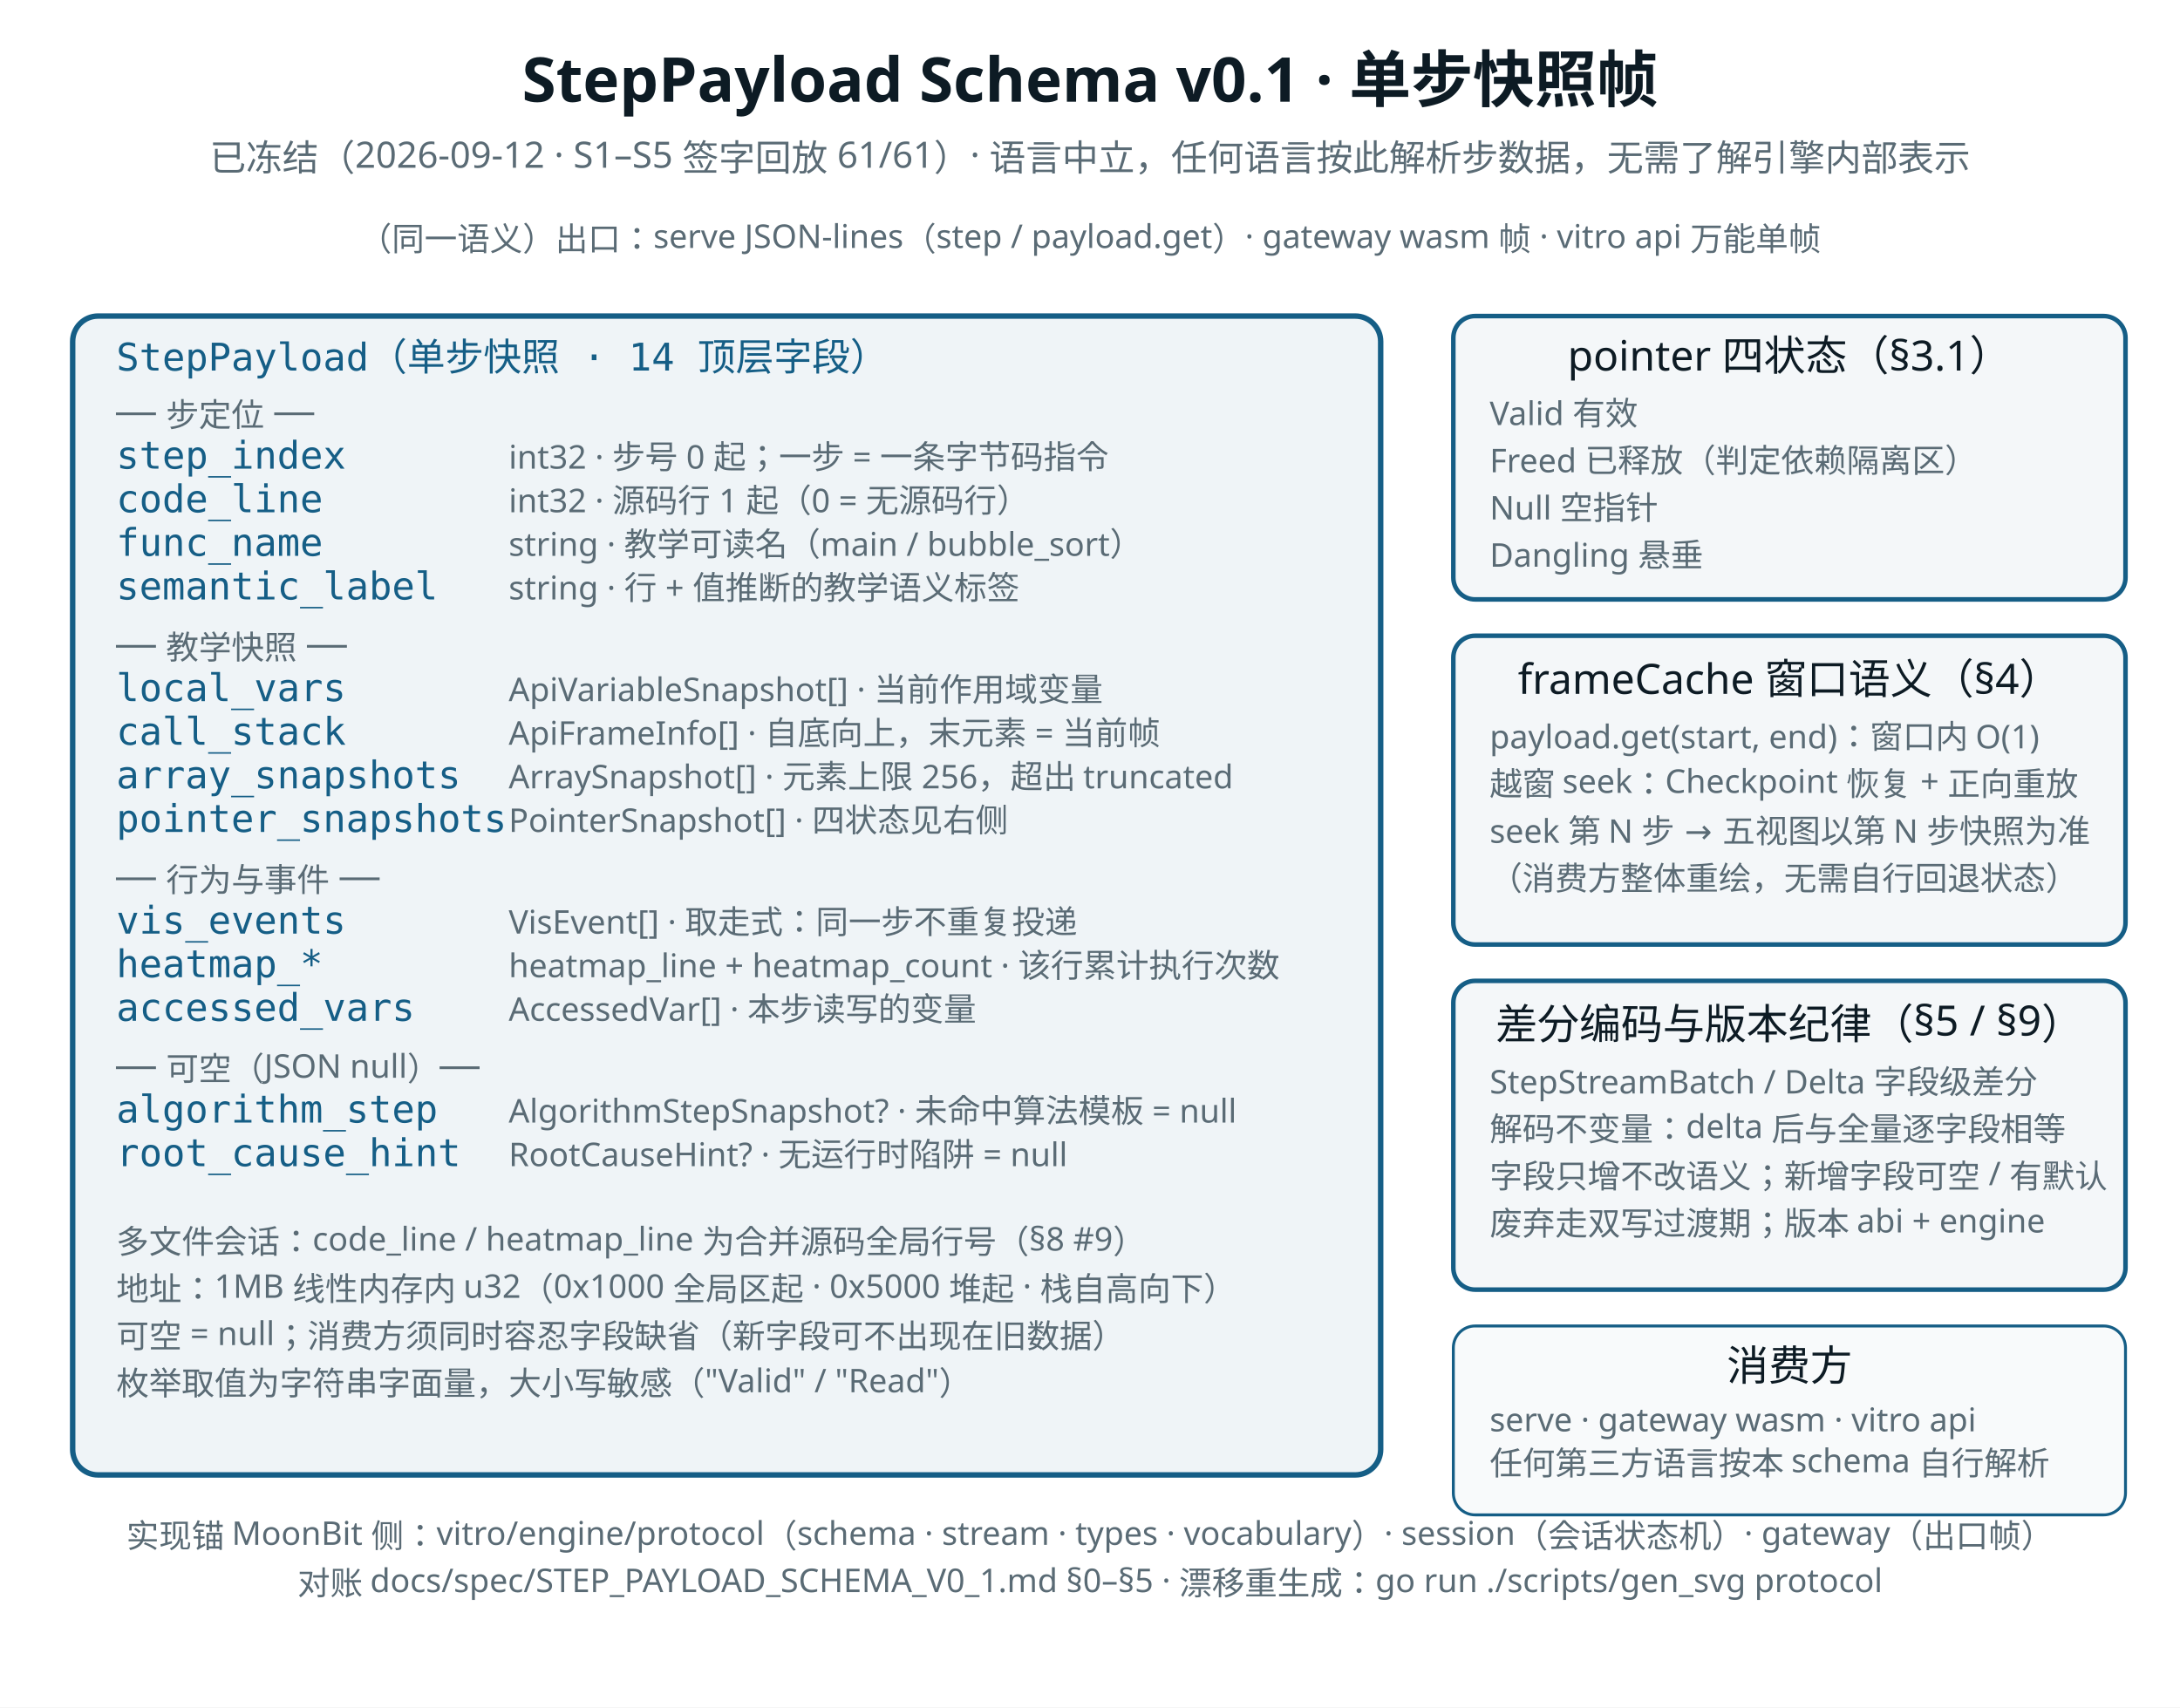
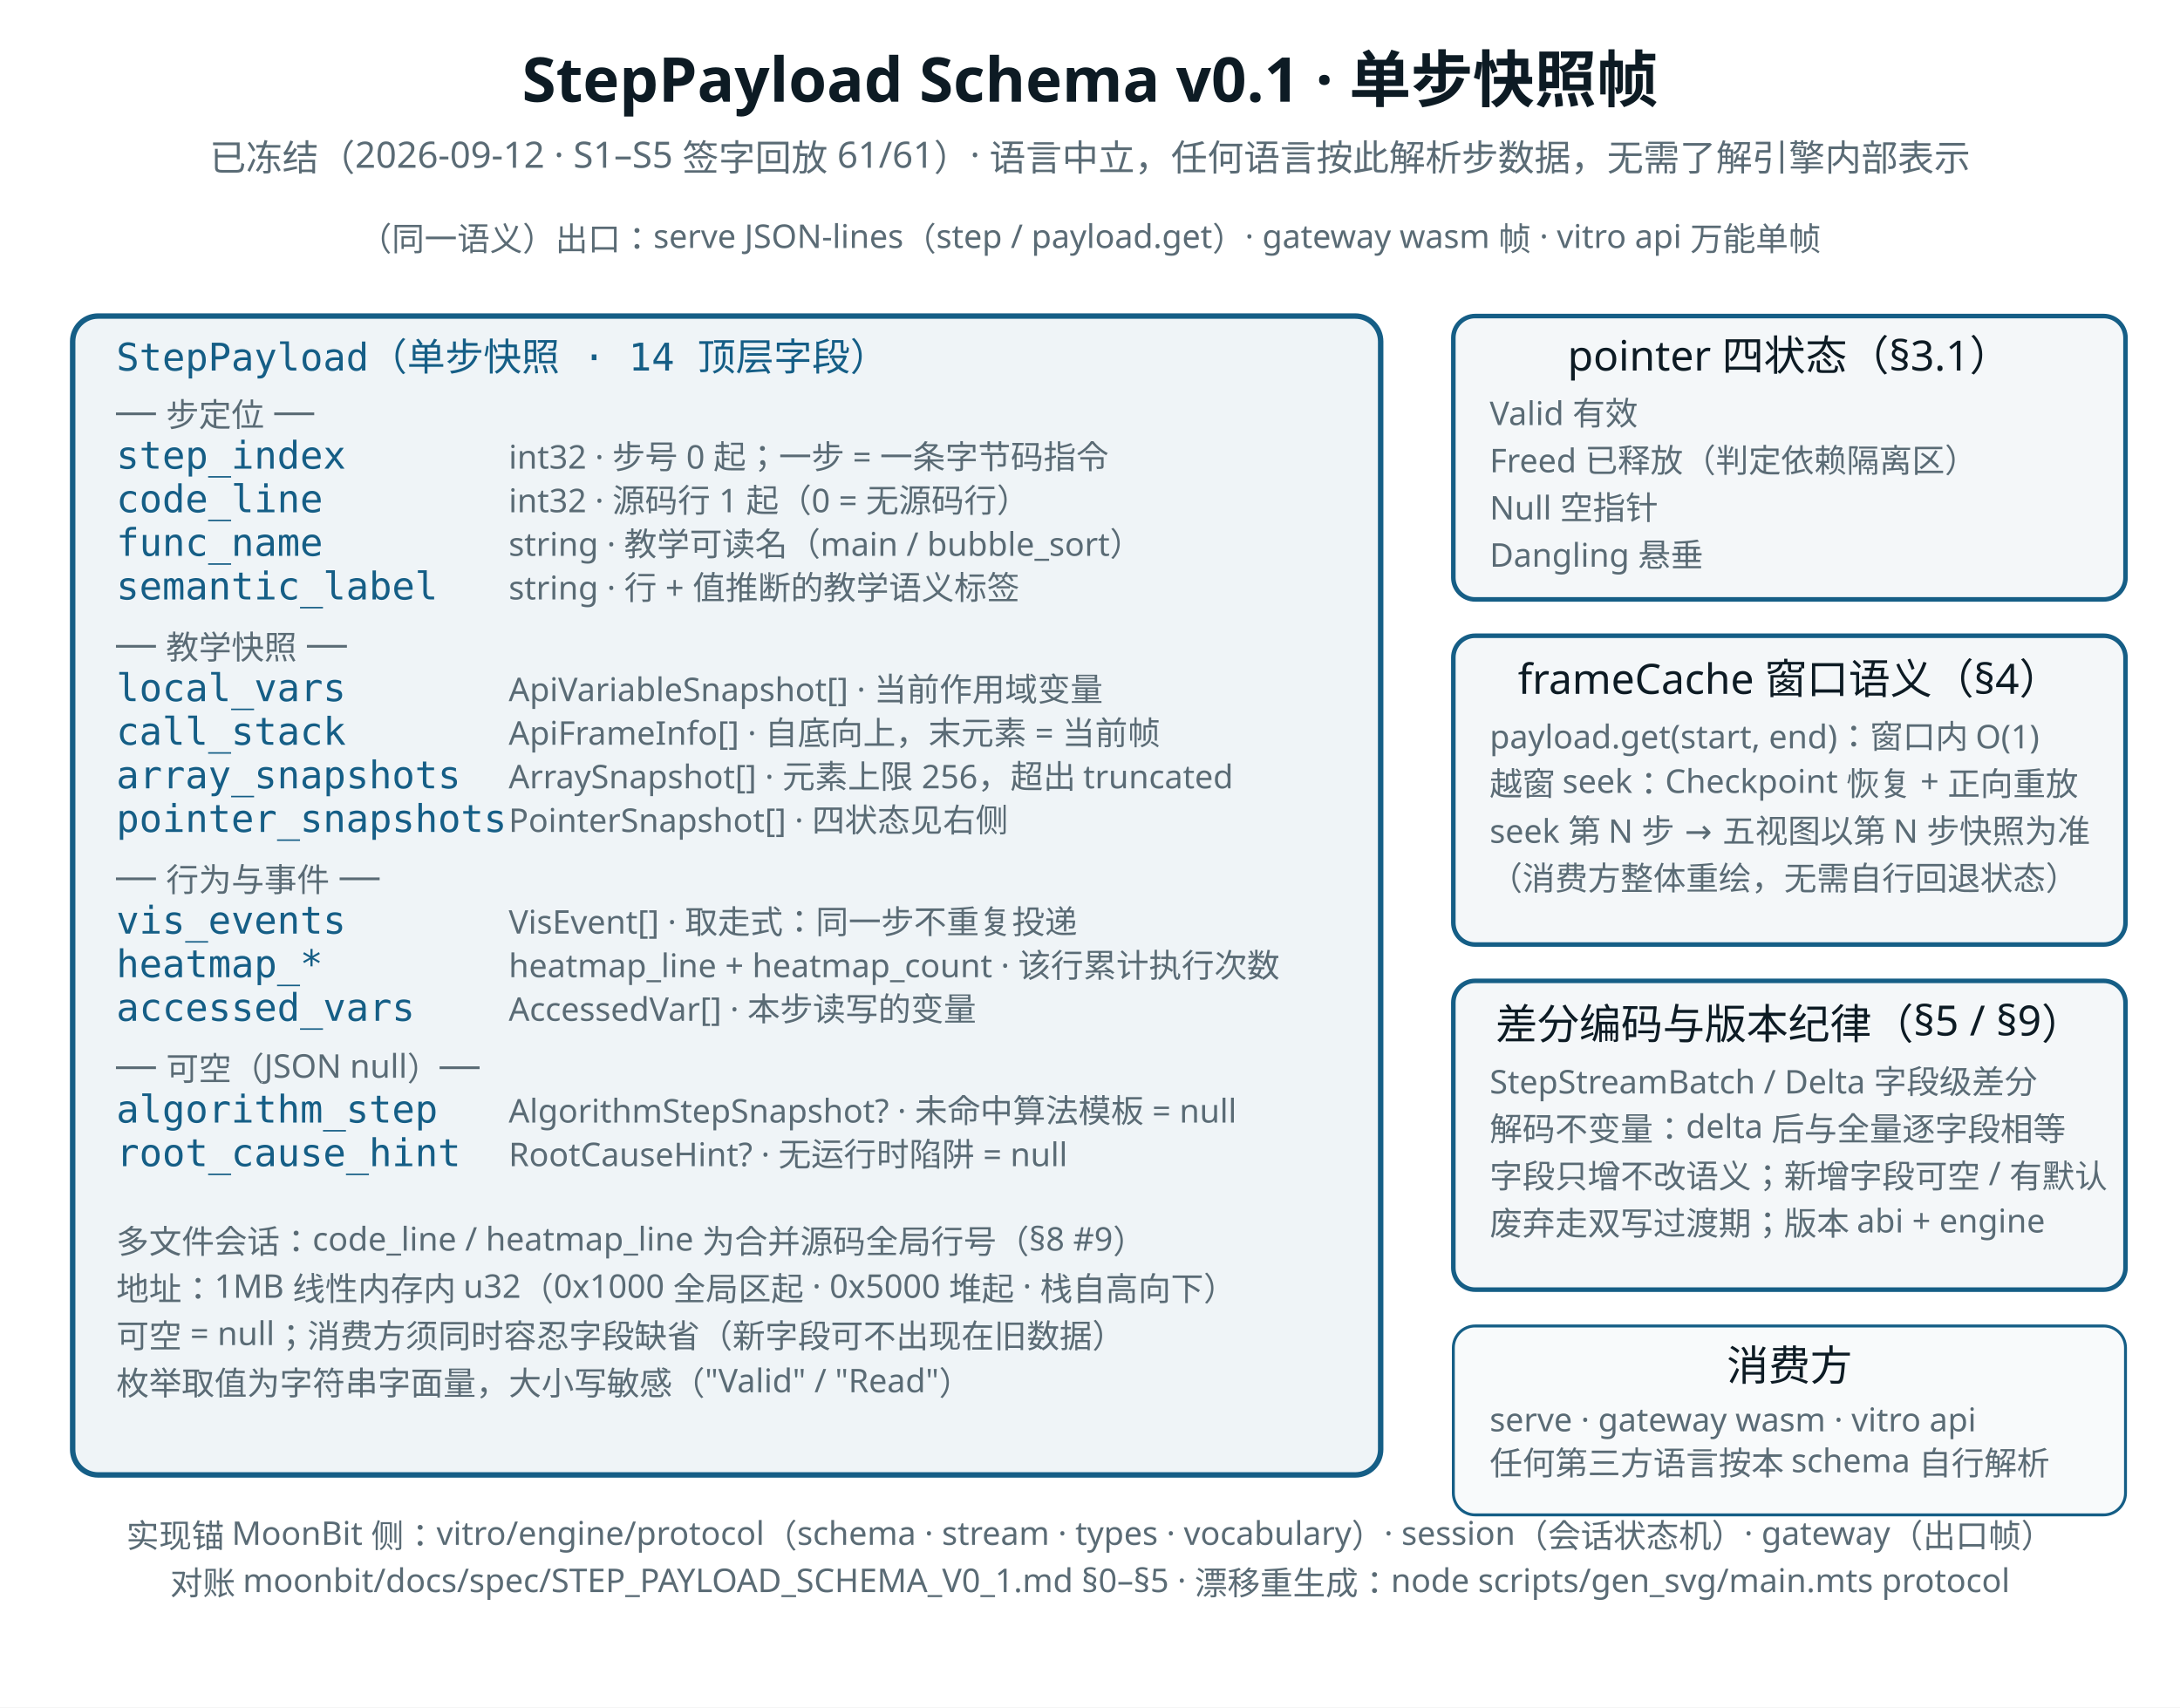
<svg xmlns="http://www.w3.org/2000/svg" viewBox="0 0 1200 940" role="img" aria-label="vitro StepPayload v0.1 帧结构">
  <style>
    .bg     { fill: #FFFFFF; }
    .core   { fill: #155E86; fill-opacity: .07; stroke: #155E86; stroke-width: 3; }
    .card   { fill: #155E86; fill-opacity: .05; stroke: #155E86; stroke-width: 2.5; }
    .cons   { fill: none; stroke: #94A3AD; stroke-width: 2; }
    .warn   { fill: #155E86; fill-opacity: .04; stroke: #94A3AD; stroke-width: 2; stroke-dasharray: 7 5; }
    .plan   { fill: none; stroke: #94A3AD; stroke-width: 1.8; stroke-dasharray: 5 4; }
    .line   { stroke: #94A3AD; stroke-width: 3; fill: none; }
    .edge   { stroke: #94A3AD; stroke-width: 2.5; fill: none; }
    .ahf    { fill: #94A3AD; stroke: none; }
    .tn     { font-family: "Consolas","Cascadia Mono",monospace; font-size: 17px; fill: #155E86; stroke: none; }
    .zone   { fill: #155E86; fill-opacity: .028; stroke: #155E86; stroke-width: 1.6; }
    .tt     { font-family: "Segoe UI","Microsoft YaHei",sans-serif; font-size: 34px; font-weight: 600; fill: #0D1B24; stroke: none; }
    .t      { font-family: "Segoe UI","Microsoft YaHei",sans-serif; font-size: 23px; fill: #0D1B24; stroke: none; }
    .ts     { font-family: "Consolas","Cascadia Mono",monospace; font-size: 21px; fill: #155E86; stroke: none; }
    .tm     { font-family: "Segoe UI","Microsoft YaHei",sans-serif; font-size: 20px; fill: #5A6B75; stroke: none; }
    .tc     { font-family: "Segoe UI","Microsoft YaHei",sans-serif; font-size: 18px; fill: #5A6B75; stroke: none; }
    @media (prefers-color-scheme: dark) {
      .bg   { fill: #0D1B24; }
      .core { stroke: #4FB3E8; fill: #4FB3E8; fill-opacity: .1; }
      .card { stroke: #4FB3E8; fill: #4FB3E8; fill-opacity: .07; }
      .zone { stroke: #4FB3E8; fill: #4FB3E8; fill-opacity: .05; }
      .cons, .warn, .plan { stroke: #5A6B75; }
      .line, .edge { stroke: #5A6B75; }
      .ahf  { fill: #5A6B75; }
      .tt, .t { fill: #E9F1F7; }
      .ts, .tn { fill: #4FB3E8; }
      .tm, .tc { fill: #94A3AD; }
    }
  </style>
  <rect class="bg" width="1200" height="940" />
  <text class="tt" x="600" y="56" text-anchor="middle">StepPayload Schema v0.1 · 单步快照帧</text>
  <text class="tm" x="600" y="94" text-anchor="middle">已冻结（2026-09-12 · S1–S5 签字回放 61/61）· 语言中立，任何语言按此解析步数据，无需了解引擎内部表示</text>
  <text class="tc" x="600" y="138" text-anchor="middle">（同一语义）出口：serve JSON-lines（step / payload.get）· gateway wasm 帧 · vitro api 万能单帧</text>
  <rect class="core" x="40" y="174" width="720" height="638" rx="14" />
  <text class="ts" x="64" y="204" text-anchor="start">StepPayload（单步快照 · 14 顶层字段）</text>
  <text class="tc" x="64" y="234" text-anchor="start">── 步定位 ──</text>
  <text class="ts" x="64" y="258" text-anchor="start">step_index</text>
  <text class="tc" x="280" y="258" text-anchor="start">int32 · 步号 0 起；一步 = 一条字节码指令</text>
  <text class="ts" x="64" y="282" text-anchor="start">code_line</text>
  <text class="tc" x="280" y="282" text-anchor="start">int32 · 源码行 1 起（0 = 无源码行）</text>
  <text class="ts" x="64" y="306" text-anchor="start">func_name</text>
  <text class="tc" x="280" y="306" text-anchor="start">string · 教学可读名（main / bubble_sort）</text>
  <text class="ts" x="64" y="330" text-anchor="start">semantic_label</text>
  <text class="tc" x="280" y="330" text-anchor="start">string · 行 + 值推断的教学语义标签</text>
  <text class="tc" x="64" y="362" text-anchor="start">── 教学快照 ──</text>
  <text class="ts" x="64" y="386" text-anchor="start">local_vars</text>
  <text class="tc" x="280" y="386" text-anchor="start">ApiVariableSnapshot[] · 当前作用域变量</text>
  <text class="ts" x="64" y="410" text-anchor="start">call_stack</text>
  <text class="tc" x="280" y="410" text-anchor="start">ApiFrameInfo[] · 自底向上，末元素 = 当前帧</text>
  <text class="ts" x="64" y="434" text-anchor="start">array_snapshots</text>
  <text class="tc" x="280" y="434" text-anchor="start">ArraySnapshot[] · 元素上限 256，超出 truncated</text>
  <text class="ts" x="64" y="458" text-anchor="start">pointer_snapshots</text>
  <text class="tc" x="280" y="458" text-anchor="start">PointerSnapshot[] · 四状态见右侧</text>
  <text class="tc" x="64" y="490" text-anchor="start">── 行为与事件 ──</text>
  <text class="ts" x="64" y="514" text-anchor="start">vis_events</text>
  <text class="tc" x="280" y="514" text-anchor="start">VisEvent[] · 取走式：同一步不重复投递</text>
  <text class="ts" x="64" y="538" text-anchor="start">heatmap_*</text>
  <text class="tc" x="280" y="538" text-anchor="start">heatmap_line + heatmap_count · 该行累计执行次数</text>
  <text class="ts" x="64" y="562" text-anchor="start">accessed_vars</text>
  <text class="tc" x="280" y="562" text-anchor="start">AccessedVar[] · 本步读写的变量</text>
  <text class="tc" x="64" y="594" text-anchor="start">── 可空（JSON null）──</text>
  <text class="ts" x="64" y="618" text-anchor="start">algorithm_step</text>
  <text class="tc" x="280" y="618" text-anchor="start">AlgorithmStepSnapshot? · 未命中算法模板 = null</text>
  <text class="ts" x="64" y="642" text-anchor="start">root_cause_hint</text>
  <text class="tc" x="280" y="642" text-anchor="start">RootCauseHint? · 无运行时陷阱 = null</text>
  <text class="tc" x="64" y="690" text-anchor="start">多文件会话：code_line / heatmap_line 为合并源码全局行号（§8 #9）</text>
  <text class="tc" x="64" y="716" text-anchor="start">地址：1MB 线性内存内 u32（0x1000 全局区起 · 0x5000 堆起 · 栈自高向下）</text>
  <text class="tc" x="64" y="742" text-anchor="start">可空 = null；消费方须同时容忍字段缺省（新字段可不出现在旧数据）</text>
  <text class="tc" x="64" y="768" text-anchor="start">枚举取值为字符串字面量，大小写敏感（"Valid" / "Read"）</text>
  <rect class="card" x="800" y="174" width="370" height="156" rx="12" />
  <text class="t" x="985" y="204" text-anchor="middle">pointer 四状态（§3.1）</text>
  <text class="tc" x="820" y="234" text-anchor="start">Valid 有效</text>
  <text class="tc" x="820" y="260" text-anchor="start">Freed 已释放（判定依赖隔离区）</text>
  <text class="tc" x="820" y="286" text-anchor="start">Null 空指针</text>
  <text class="tc" x="820" y="312" text-anchor="start">Dangling 悬垂</text>
  <rect class="card" x="800" y="350" width="370" height="170" rx="12" />
  <text class="t" x="985" y="382" text-anchor="middle">frameCache 窗口语义（§4）</text>
  <text class="tc" x="820" y="412" text-anchor="start">payload.get(start, end)：窗口内 O(1)</text>
  <text class="tc" x="820" y="438" text-anchor="start">越窗 seek：Checkpoint 恢复 + 正向重放</text>
  <text class="tc" x="820" y="464" text-anchor="start">seek 第 N 步 → 五视图以第 N 步快照为准</text>
  <text class="tc" x="820" y="490" text-anchor="start">（消费方整体重绘，无需自行回退状态）</text>
  <rect class="card" x="800" y="540" width="370" height="170" rx="12" />
  <text class="t" x="985" y="572" text-anchor="middle">差分编码与版本纪律（§5 / §9）</text>
  <text class="tc" x="820" y="602" text-anchor="start">StepStreamBatch / Delta 字段级差分</text>
  <text class="tc" x="820" y="628" text-anchor="start">解码不变量：delta 后与全量逐字段相等</text>
  <text class="tc" x="820" y="654" text-anchor="start">字段只增不改语义；新增字段可空 / 有默认</text>
  <text class="tc" x="820" y="680" text-anchor="start">废弃走双写过渡期；版本 abi + engine</text>
  <rect class="zone" x="800" y="730" width="370" height="104" rx="12" />
  <text class="t" x="985" y="760" text-anchor="middle">消费方</text>
  <text class="tc" x="820" y="788" text-anchor="start">serve · gateway wasm · vitro api</text>
  <text class="tc" x="820" y="812" text-anchor="start">任何第三方语言按本 schema 自行解析</text>
  <text class="tc" x="600" y="852" text-anchor="middle">实现锚 MoonBit 侧：vitro/engine/protocol（schema · stream · types · vocabulary）· session（会话状态机）· gateway（出口帧）</text>
-   <text class="tc" x="600" y="878" text-anchor="middle">对账 docs/spec/STEP_PAYLOAD_SCHEMA_V0_1.md §0–§5 · 漂移重生成：go run ./scripts/gen_svg protocol</text>
+   <text class="tc" x="600" y="878" text-anchor="middle">对账 moonbit/docs/spec/STEP_PAYLOAD_SCHEMA_V0_1.md §0–§5 · 漂移重生成：node scripts/gen_svg/main.mts protocol</text>
</svg>
